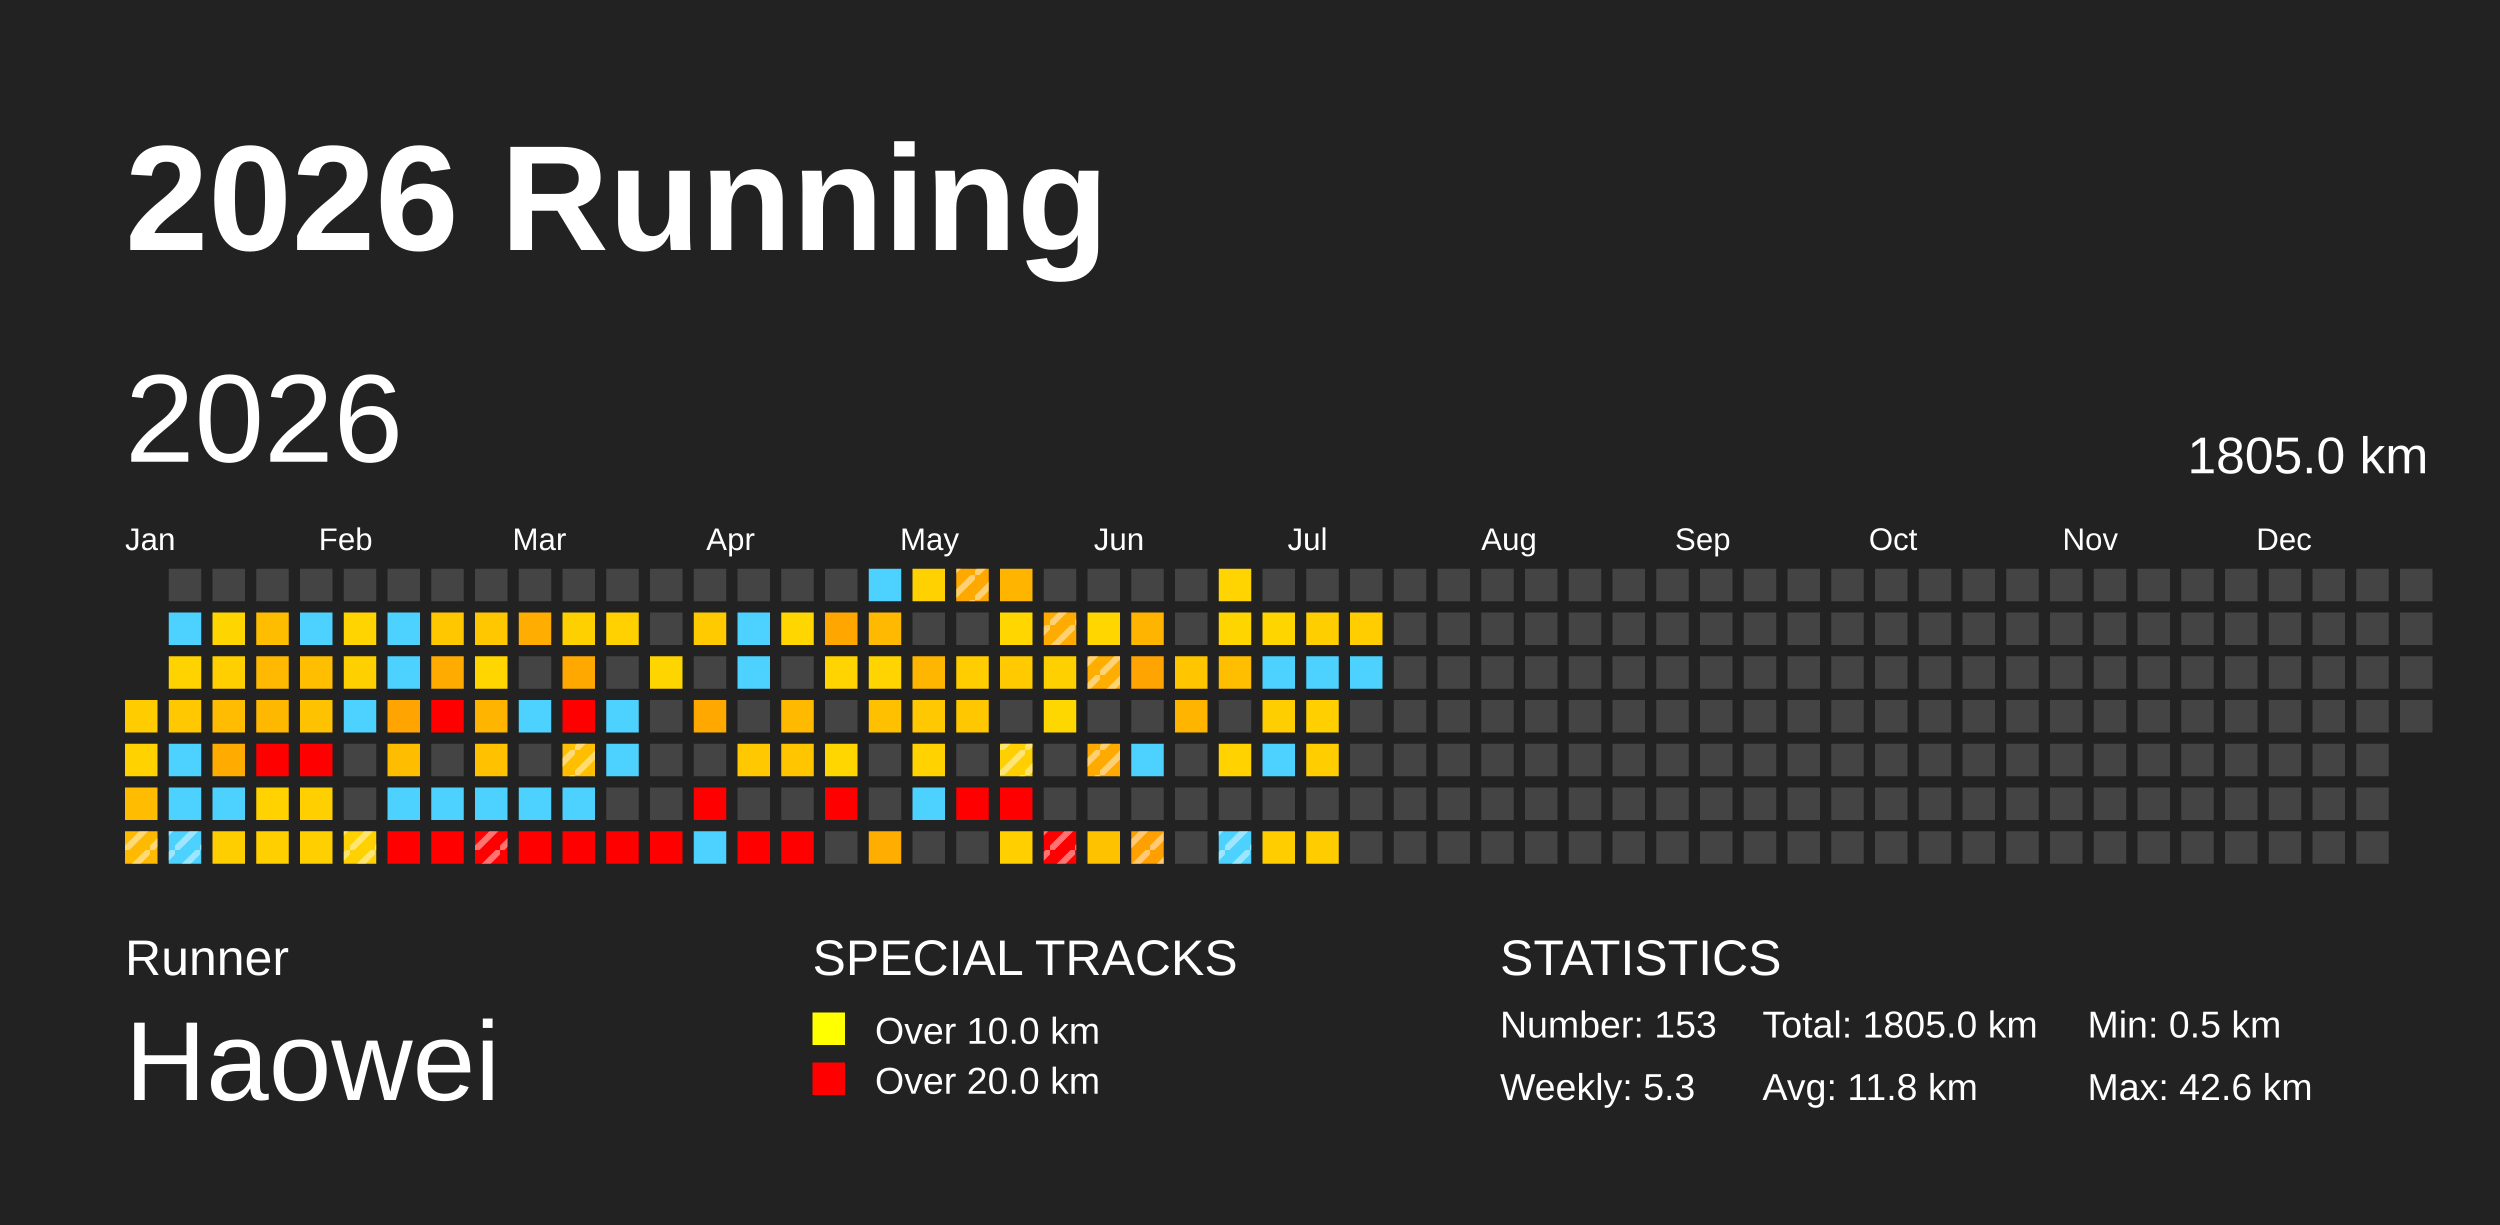
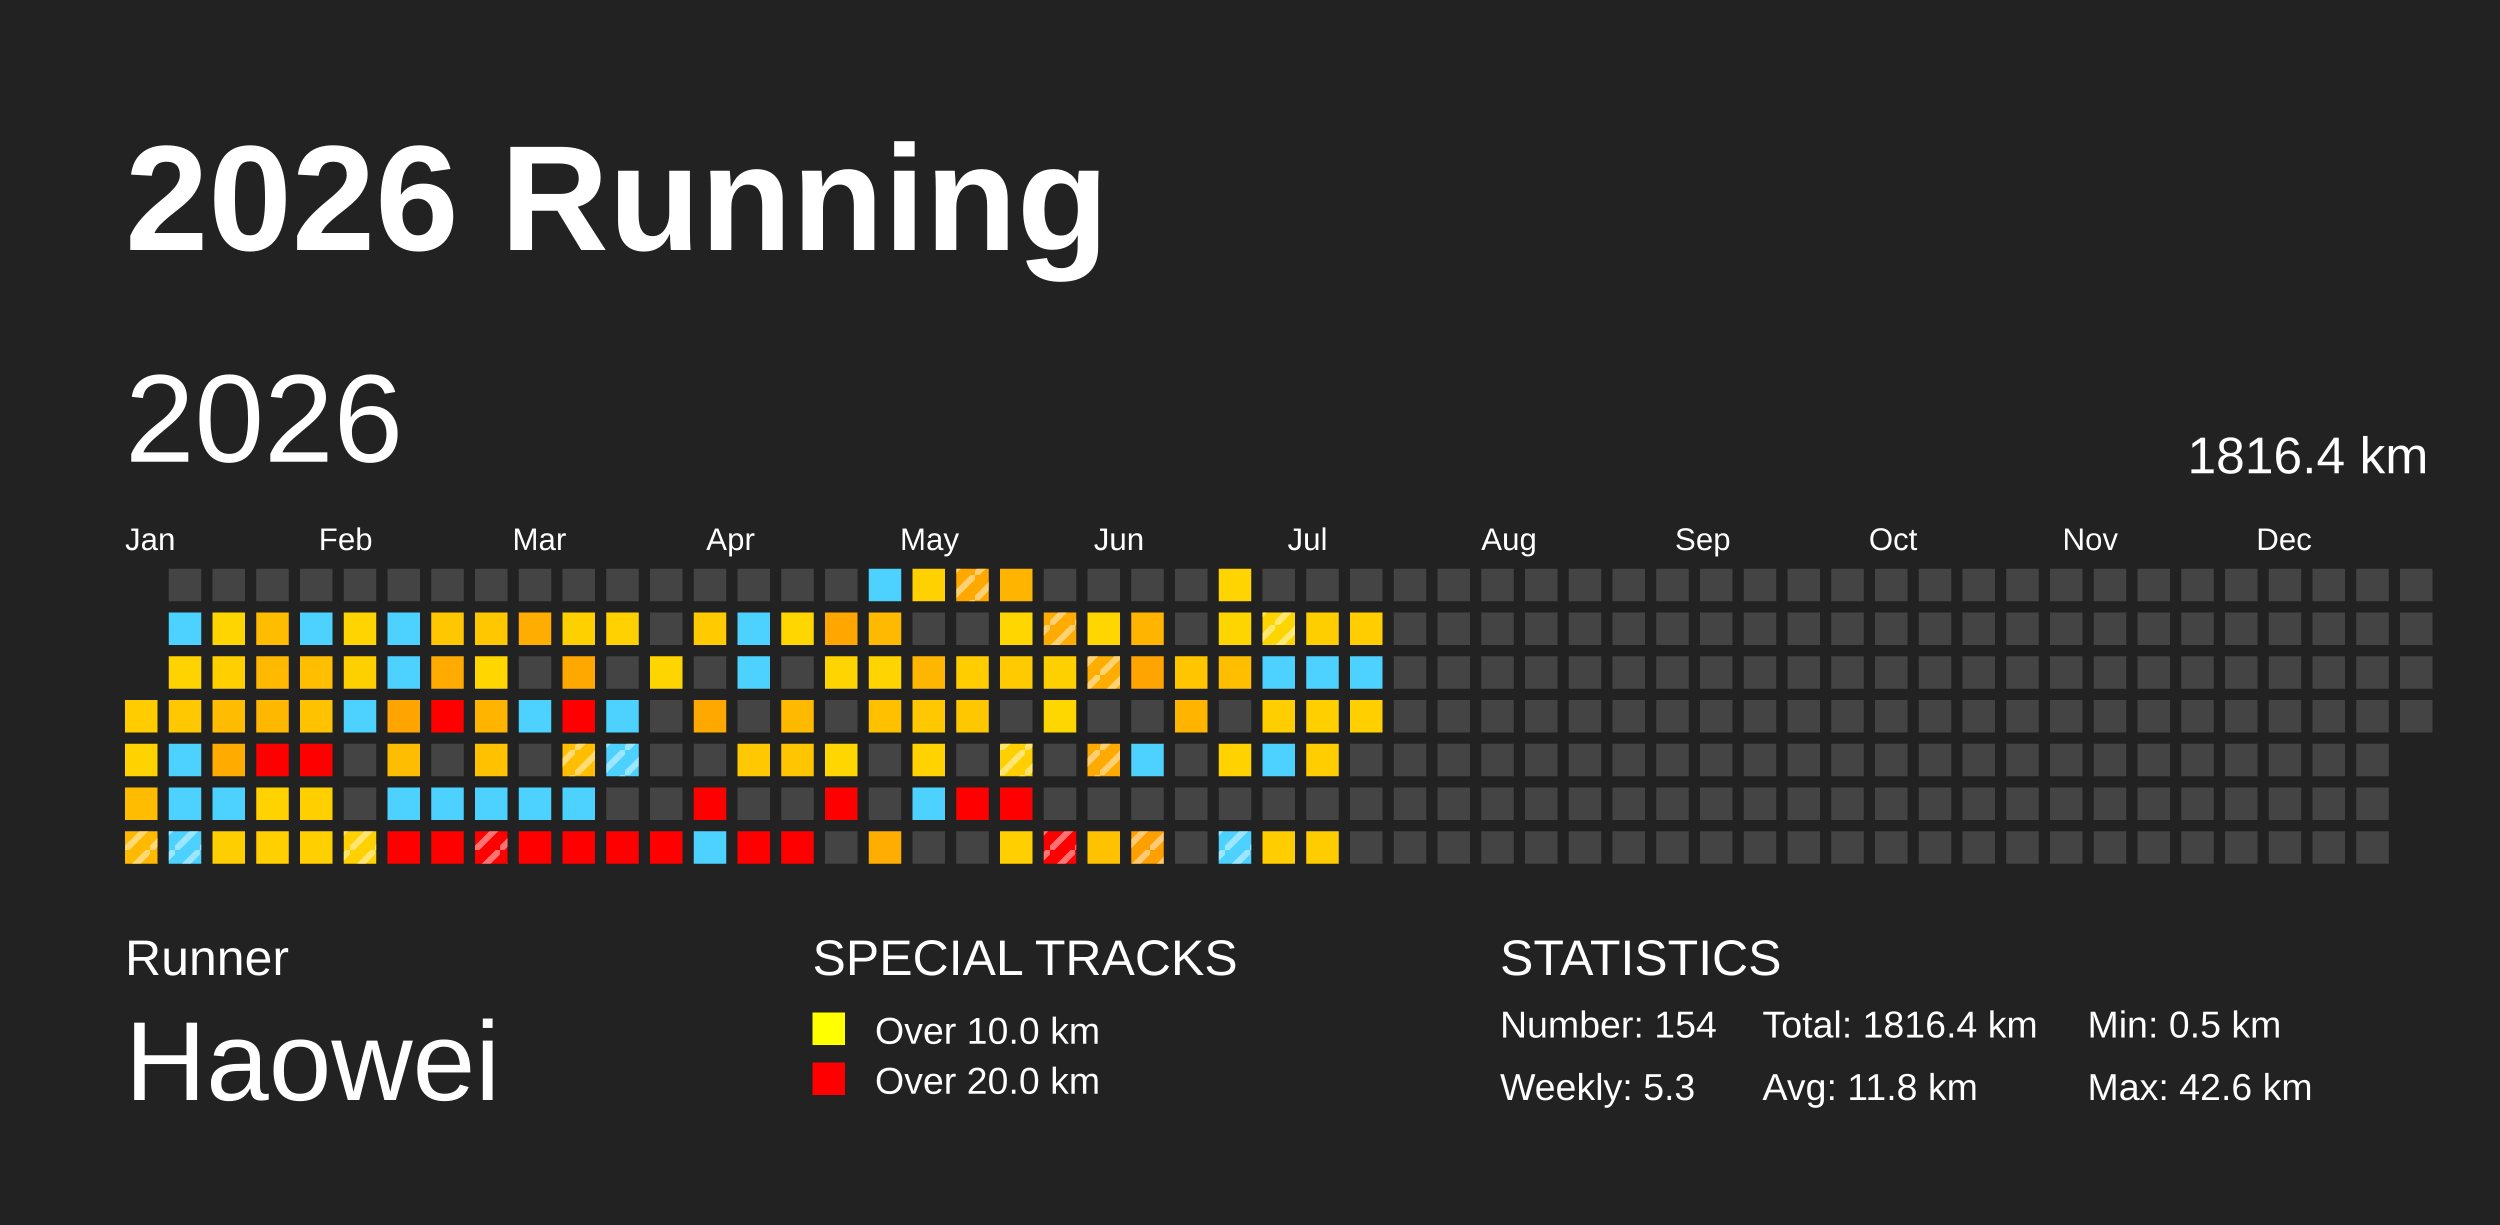
<svg xmlns="http://www.w3.org/2000/svg" baseProfile="full" height="98mm" version="1.1" viewBox="0,0,200,98" width="200mm">
  <defs>
    <pattern height="2" id="indoor-stripe" patternUnits="userSpaceOnUse" width="2">
      <line stroke="white" stroke-opacity="0.45" stroke-width="0.5" x1="0" x2="2" y1="2" y2="0" />
    </pattern>
  </defs>
  <rect fill="#222222" height="98" width="200" x="0" y="0" />
  <text fill="#FFFFFF" style="font-size:12px; font-family:Arial; font-weight:bold;" x="10" y="20">2026 Running</text>
  <text fill="#FFFFFF" style="font-size:4px; font-family:Arial" x="10" y="78">Runner</text>
  <text fill="#FFFFFF" style="font-size:9px; font-family:Arial" x="10" y="88">Haowei</text>
  <text fill="#FFFFFF" style="font-size:4px; font-family:Arial" x="65" y="78">SPECIAL TRACKS</text>
  <rect fill="yellow" height="2.6" width="2.6" x="65" y="81" />
  <text fill="#FFFFFF" style="font-size:3px; font-family:Arial" x="70" y="83.5">Over 10.0 km</text>
  <rect fill="red" height="2.6" width="2.6" x="65" y="85" />
  <text fill="#FFFFFF" style="font-size:3px; font-family:Arial" x="70" y="87.5">Over 20.0 km</text>
  <text fill="#FFFFFF" style="font-size:4px; font-family:Arial" x="120" y="78">STATISTICS</text>
-   <text fill="#FFFFFF" style="font-size:3px; font-family:Arial" x="120" y="83">Number: 153</text>
+   <text fill="#FFFFFF" style="font-size:3px; font-family:Arial" x="120" y="83">Number: 154</text>
  <text fill="#FFFFFF" style="font-size:3px; font-family:Arial" x="120" y="88">Weekly: 5.3</text>
-   <text fill="#FFFFFF" style="font-size:3px; font-family:Arial" x="141" y="83">Total: 1805.0 km</text>
+   <text fill="#FFFFFF" style="font-size:3px; font-family:Arial" x="141" y="83">Total: 1816.4 km</text>
  <text fill="#FFFFFF" style="font-size:3px; font-family:Arial" x="141" y="88">Avg: 11.8 km</text>
  <text fill="#FFFFFF" style="font-size:3px; font-family:Arial" x="167" y="83">Min: 0.5 km</text>
  <text fill="#FFFFFF" style="font-size:3px; font-family:Arial" x="167" y="88">Max: 42.6 km</text>
  <text dominant-baseline="hanging" fill="#FFFFFF" style="font-size:10.0px; font-family:Arial;" x="10" y="30">2026</text>
-   <text dominant-baseline="hanging" fill="#FFFFFF" style="font-size:4.125px; font-family:Arial;" x="175" y="35">1805.0 km</text>
+   <text dominant-baseline="hanging" fill="#FFFFFF" style="font-size:4.125px; font-family:Arial;" x="175" y="35">1816.4 km</text>
  <text fill="#FFFFFF" style="font-size:2.5px; font-family:Arial" x="10.0" y="44">Jan</text>
  <text fill="#FFFFFF" style="font-size:2.5px; font-family:Arial" x="25.5" y="44">Feb</text>
  <text fill="#FFFFFF" style="font-size:2.5px; font-family:Arial" x="41.0" y="44">Mar</text>
  <text fill="#FFFFFF" style="font-size:2.5px; font-family:Arial" x="56.5" y="44">Apr</text>
  <text fill="#FFFFFF" style="font-size:2.5px; font-family:Arial" x="72.0" y="44">May</text>
  <text fill="#FFFFFF" style="font-size:2.5px; font-family:Arial" x="87.5" y="44">Jun</text>
  <text fill="#FFFFFF" style="font-size:2.5px; font-family:Arial" x="103.0" y="44">Jul</text>
  <text fill="#FFFFFF" style="font-size:2.5px; font-family:Arial" x="118.5" y="44">Aug</text>
  <text fill="#FFFFFF" style="font-size:2.5px; font-family:Arial" x="134.0" y="44">Sep</text>
  <text fill="#FFFFFF" style="font-size:2.5px; font-family:Arial" x="149.5" y="44">Oct</text>
  <text fill="#FFFFFF" style="font-size:2.5px; font-family:Arial" x="165.0" y="44">Nov</text>
  <text fill="#FFFFFF" style="font-size:2.5px; font-family:Arial" x="180.5" y="44">Dec</text>
  <rect fill="#ffcc00" height="2.6" width="2.6" x="10.0" y="56.0" />
  <rect fill="#ffd200" height="2.6" width="2.6" x="10.0" y="59.5" />
  <rect fill="#ffbc00" height="2.6" width="2.6" x="10.0" y="63.0" />
  <rect fill="#ffb900" height="2.6" width="2.6" x="10.0" y="66.5" />
  <rect fill="url(#indoor-stripe)" height="2.6" style="pointer-events: none;" width="2.6" x="10.0" y="66.5" />
  <rect fill="#444444" height="2.6" width="2.6" x="13.5" y="45.5" />
  <rect fill="#4dd2ff" height="2.6" width="2.6" x="13.5" y="49.0" />
  <rect fill="#ffd300" height="2.6" width="2.6" x="13.5" y="52.5" />
  <rect fill="#ffc800" height="2.6" width="2.6" x="13.5" y="56.0" />
  <rect fill="#4dd2ff" height="2.6" width="2.6" x="13.5" y="59.5" />
  <rect fill="#4dd2ff" height="2.6" width="2.6" x="13.5" y="63.0" />
  <rect fill="#4dd2ff" height="2.6" width="2.6" x="13.5" y="66.5" />
  <rect fill="url(#indoor-stripe)" height="2.6" style="pointer-events: none;" width="2.6" x="13.5" y="66.5" />
  <rect fill="#444444" height="2.6" width="2.6" x="17.0" y="45.5" />
  <rect fill="#ffd500" height="2.6" width="2.6" x="17.0" y="49.0" />
  <rect fill="#ffcf00" height="2.6" width="2.6" x="17.0" y="52.5" />
  <rect fill="#ffbc00" height="2.6" width="2.6" x="17.0" y="56.0" />
  <rect fill="#ffab00" height="2.6" width="2.6" x="17.0" y="59.5" />
  <rect fill="#4dd2ff" height="2.6" width="2.6" x="17.0" y="63.0" />
  <rect fill="#ffce00" height="2.6" width="2.6" x="17.0" y="66.5" />
  <rect fill="#444444" height="2.6" width="2.6" x="20.5" y="45.5" />
  <rect fill="#ffbd00" height="2.6" width="2.6" x="20.5" y="49.0" />
  <rect fill="#ffb900" height="2.6" width="2.6" x="20.5" y="52.5" />
  <rect fill="#ffb800" height="2.6" width="2.6" x="20.5" y="56.0" />
  <rect fill="red" height="2.6" width="2.6" x="20.5" y="59.5" />
  <rect fill="#ffd200" height="2.6" width="2.6" x="20.5" y="63.0" />
  <rect fill="#ffcf00" height="2.6" width="2.6" x="20.5" y="66.5" />
  <rect fill="#444444" height="2.6" width="2.6" x="24.0" y="45.5" />
  <rect fill="#4dd2ff" height="2.6" width="2.6" x="24.0" y="49.0" />
  <rect fill="#ffbf00" height="2.6" width="2.6" x="24.0" y="52.5" />
  <rect fill="#ffc200" height="2.6" width="2.6" x="24.0" y="56.0" />
  <rect fill="red" height="2.6" width="2.6" x="24.0" y="59.5" />
  <rect fill="#ffcf00" height="2.6" width="2.6" x="24.0" y="63.0" />
  <rect fill="#ffcf00" height="2.6" width="2.6" x="24.0" y="66.5" />
  <rect fill="#444444" height="2.6" width="2.6" x="27.5" y="45.5" />
  <rect fill="#ffd400" height="2.6" width="2.6" x="27.5" y="49.0" />
  <rect fill="#ffd000" height="2.6" width="2.6" x="27.5" y="52.5" />
  <rect fill="#4dd2ff" height="2.6" width="2.6" x="27.5" y="56.0" />
  <rect fill="#444444" height="2.6" width="2.6" x="27.5" y="59.5" />
  <rect fill="#444444" height="2.6" width="2.6" x="27.5" y="63.0" />
  <rect fill="#ffd100" height="2.6" width="2.6" x="27.5" y="66.5" />
  <rect fill="url(#indoor-stripe)" height="2.6" style="pointer-events: none;" width="2.6" x="27.5" y="66.5" />
  <rect fill="#444444" height="2.6" width="2.6" x="31.0" y="45.5" />
  <rect fill="#4dd2ff" height="2.6" width="2.6" x="31.0" y="49.0" />
  <rect fill="#4dd2ff" height="2.6" width="2.6" x="31.0" y="52.5" />
  <rect fill="#ffa400" height="2.6" width="2.6" x="31.0" y="56.0" />
  <rect fill="#ffbd00" height="2.6" width="2.6" x="31.0" y="59.5" />
  <rect fill="#4dd2ff" height="2.6" width="2.6" x="31.0" y="63.0" />
  <rect fill="red" height="2.6" width="2.6" x="31.0" y="66.5" />
  <rect fill="#444444" height="2.6" width="2.6" x="34.5" y="45.5" />
  <rect fill="#ffc700" height="2.6" width="2.6" x="34.5" y="49.0" />
  <rect fill="#ffab00" height="2.6" width="2.6" x="34.5" y="52.5" />
  <rect fill="red" height="2.6" width="2.6" x="34.5" y="56.0" />
  <rect fill="#444444" height="2.6" width="2.6" x="34.5" y="59.5" />
  <rect fill="#4dd2ff" height="2.6" width="2.6" x="34.5" y="63.0" />
  <rect fill="red" height="2.6" width="2.6" x="34.5" y="66.5" />
  <rect fill="#444444" height="2.6" width="2.6" x="38.0" y="45.5" />
  <rect fill="#ffc700" height="2.6" width="2.6" x="38.0" y="49.0" />
  <rect fill="#ffd600" height="2.6" width="2.6" x="38.0" y="52.5" />
  <rect fill="#ffb400" height="2.6" width="2.6" x="38.0" y="56.0" />
  <rect fill="#ffc100" height="2.6" width="2.6" x="38.0" y="59.5" />
  <rect fill="#4dd2ff" height="2.6" width="2.6" x="38.0" y="63.0" />
  <rect fill="red" height="2.6" width="2.6" x="38.0" y="66.5" />
  <rect fill="url(#indoor-stripe)" height="2.6" style="pointer-events: none;" width="2.6" x="38.0" y="66.5" />
  <rect fill="#444444" height="2.6" width="2.6" x="41.5" y="45.5" />
  <rect fill="#ffad00" height="2.6" width="2.6" x="41.5" y="49.0" />
  <rect fill="#444444" height="2.6" width="2.6" x="41.5" y="52.5" />
  <rect fill="#4dd2ff" height="2.6" width="2.6" x="41.5" y="56.0" />
  <rect fill="#444444" height="2.6" width="2.6" x="41.5" y="59.5" />
  <rect fill="#4dd2ff" height="2.6" width="2.6" x="41.5" y="63.0" />
  <rect fill="red" height="2.6" width="2.6" x="41.5" y="66.5" />
  <rect fill="#444444" height="2.6" width="2.6" x="45.0" y="45.5" />
  <rect fill="#ffd000" height="2.6" width="2.6" x="45.0" y="49.0" />
  <rect fill="#ffa900" height="2.6" width="2.6" x="45.0" y="52.5" />
  <rect fill="red" height="2.6" width="2.6" x="45.0" y="56.0" />
  <rect fill="#ffbf00" height="2.6" width="2.6" x="45.0" y="59.5" />
  <rect fill="url(#indoor-stripe)" height="2.6" style="pointer-events: none;" width="2.6" x="45.0" y="59.5" />
  <rect fill="#4dd2ff" height="2.6" width="2.6" x="45.0" y="63.0" />
  <rect fill="red" height="2.6" width="2.6" x="45.0" y="66.5" />
  <rect fill="#444444" height="2.6" width="2.6" x="48.5" y="45.5" />
  <rect fill="#ffd100" height="2.6" width="2.6" x="48.5" y="49.0" />
  <rect fill="#444444" height="2.6" width="2.6" x="48.5" y="52.5" />
  <rect fill="#4dd2ff" height="2.6" width="2.6" x="48.5" y="56.0" />
  <rect fill="#4dd2ff" height="2.6" width="2.6" x="48.5" y="59.5" />
+   <rect fill="url(#indoor-stripe)" height="2.6" style="pointer-events: none;" width="2.6" x="48.5" y="59.5" />
  <rect fill="#444444" height="2.6" width="2.6" x="48.5" y="63.0" />
  <rect fill="red" height="2.6" width="2.6" x="48.5" y="66.5" />
  <rect fill="#444444" height="2.6" width="2.6" x="52.0" y="45.5" />
  <rect fill="#444444" height="2.6" width="2.6" x="52.0" y="49.0" />
  <rect fill="#ffd500" height="2.6" width="2.6" x="52.0" y="52.5" />
  <rect fill="#444444" height="2.6" width="2.6" x="52.0" y="56.0" />
  <rect fill="#444444" height="2.6" width="2.6" x="52.0" y="59.5" />
  <rect fill="#444444" height="2.6" width="2.6" x="52.0" y="63.0" />
  <rect fill="red" height="2.6" width="2.6" x="52.0" y="66.5" />
  <rect fill="#444444" height="2.6" width="2.6" x="55.5" y="45.5" />
  <rect fill="#ffcb00" height="2.6" width="2.6" x="55.5" y="49.0" />
  <rect fill="#444444" height="2.6" width="2.6" x="55.5" y="52.5" />
  <rect fill="#ffa900" height="2.6" width="2.6" x="55.5" y="56.0" />
  <rect fill="#444444" height="2.6" width="2.6" x="55.5" y="59.5" />
  <rect fill="red" height="2.6" width="2.6" x="55.5" y="63.0" />
  <rect fill="#4dd2ff" height="2.6" width="2.6" x="55.5" y="66.5" />
  <rect fill="#444444" height="2.6" width="2.6" x="59.0" y="45.5" />
  <rect fill="#4dd2ff" height="2.6" width="2.6" x="59.0" y="49.0" />
  <rect fill="#4dd2ff" height="2.6" width="2.6" x="59.0" y="52.5" />
  <rect fill="#444444" height="2.6" width="2.6" x="59.0" y="56.0" />
  <rect fill="#ffc800" height="2.6" width="2.6" x="59.0" y="59.5" />
  <rect fill="#444444" height="2.6" width="2.6" x="59.0" y="63.0" />
  <rect fill="red" height="2.6" width="2.6" x="59.0" y="66.5" />
  <rect fill="#444444" height="2.6" width="2.6" x="62.5" y="45.5" />
  <rect fill="#ffd600" height="2.6" width="2.6" x="62.5" y="49.0" />
  <rect fill="#444444" height="2.6" width="2.6" x="62.5" y="52.5" />
  <rect fill="#ffba00" height="2.6" width="2.6" x="62.5" y="56.0" />
  <rect fill="#ffc600" height="2.6" width="2.6" x="62.5" y="59.5" />
  <rect fill="#444444" height="2.6" width="2.6" x="62.5" y="63.0" />
  <rect fill="red" height="2.6" width="2.6" x="62.5" y="66.5" />
  <rect fill="#444444" height="2.6" width="2.6" x="66.0" y="45.5" />
  <rect fill="#ffa600" height="2.6" width="2.6" x="66.0" y="49.0" />
  <rect fill="#ffd400" height="2.6" width="2.6" x="66.0" y="52.5" />
  <rect fill="#444444" height="2.6" width="2.6" x="66.0" y="56.0" />
  <rect fill="#ffd600" height="2.6" width="2.6" x="66.0" y="59.5" />
  <rect fill="red" height="2.6" width="2.6" x="66.0" y="63.0" />
  <rect fill="#444444" height="2.6" width="2.6" x="66.0" y="66.5" />
  <rect fill="#4dd2ff" height="2.6" width="2.6" x="69.5" y="45.5" />
  <rect fill="#ffb900" height="2.6" width="2.6" x="69.5" y="49.0" />
  <rect fill="#ffd400" height="2.6" width="2.6" x="69.5" y="52.5" />
  <rect fill="#ffc000" height="2.6" width="2.6" x="69.5" y="56.0" />
  <rect fill="#444444" height="2.6" width="2.6" x="69.5" y="59.5" />
  <rect fill="#444444" height="2.6" width="2.6" x="69.5" y="63.0" />
  <rect fill="#ffad00" height="2.6" width="2.6" x="69.5" y="66.5" />
  <rect fill="#ffd100" height="2.6" width="2.6" x="73.0" y="45.5" />
  <rect fill="#444444" height="2.6" width="2.6" x="73.0" y="49.0" />
  <rect fill="#ffb600" height="2.6" width="2.6" x="73.0" y="52.5" />
  <rect fill="#ffc800" height="2.6" width="2.6" x="73.0" y="56.0" />
  <rect fill="#ffd200" height="2.6" width="2.6" x="73.0" y="59.5" />
  <rect fill="#4dd2ff" height="2.6" width="2.6" x="73.0" y="63.0" />
  <rect fill="#444444" height="2.6" width="2.6" x="73.0" y="66.5" />
  <rect fill="#ffa900" height="2.6" width="2.6" x="76.5" y="45.5" />
  <rect fill="url(#indoor-stripe)" height="2.6" style="pointer-events: none;" width="2.6" x="76.5" y="45.5" />
  <rect fill="#444444" height="2.6" width="2.6" x="76.5" y="49.0" />
  <rect fill="#ffcd00" height="2.6" width="2.6" x="76.5" y="52.5" />
  <rect fill="#ffc700" height="2.6" width="2.6" x="76.5" y="56.0" />
  <rect fill="#444444" height="2.6" width="2.6" x="76.5" y="59.5" />
  <rect fill="red" height="2.6" width="2.6" x="76.5" y="63.0" />
  <rect fill="#444444" height="2.6" width="2.6" x="76.5" y="66.5" />
  <rect fill="#ffb400" height="2.6" width="2.6" x="80.0" y="45.5" />
  <rect fill="#ffd600" height="2.6" width="2.6" x="80.0" y="49.0" />
  <rect fill="#ffcb00" height="2.6" width="2.6" x="80.0" y="52.5" />
  <rect fill="#444444" height="2.6" width="2.6" x="80.0" y="56.0" />
  <rect fill="#ffcf00" height="2.6" width="2.6" x="80.0" y="59.5" />
  <rect fill="url(#indoor-stripe)" height="2.6" style="pointer-events: none;" width="2.6" x="80.0" y="59.5" />
  <rect fill="red" height="2.6" width="2.6" x="80.0" y="63.0" />
  <rect fill="#ffcf00" height="2.6" width="2.6" x="80.0" y="66.5" />
  <rect fill="#444444" height="2.6" width="2.6" x="83.5" y="45.5" />
  <rect fill="#ffab00" height="2.6" width="2.6" x="83.5" y="49.0" />
  <rect fill="url(#indoor-stripe)" height="2.6" style="pointer-events: none;" width="2.6" x="83.5" y="49.0" />
  <rect fill="#ffd000" height="2.6" width="2.6" x="83.5" y="52.5" />
  <rect fill="#ffd700" height="2.6" width="2.6" x="83.5" y="56.0" />
  <rect fill="#444444" height="2.6" width="2.6" x="83.5" y="59.5" />
  <rect fill="#444444" height="2.6" width="2.6" x="83.5" y="63.0" />
  <rect fill="red" height="2.6" width="2.6" x="83.5" y="66.5" />
  <rect fill="url(#indoor-stripe)" height="2.6" style="pointer-events: none;" width="2.6" x="83.5" y="66.5" />
  <rect fill="#444444" height="2.6" width="2.6" x="87.0" y="45.5" />
  <rect fill="#ffd600" height="2.6" width="2.6" x="87.0" y="49.0" />
  <rect fill="#ffae00" height="2.6" width="2.6" x="87.0" y="52.5" />
  <rect fill="url(#indoor-stripe)" height="2.6" style="pointer-events: none;" width="2.6" x="87.0" y="52.5" />
  <rect fill="#444444" height="2.6" width="2.6" x="87.0" y="56.0" />
  <rect fill="#ffaa00" height="2.6" width="2.6" x="87.0" y="59.5" />
  <rect fill="url(#indoor-stripe)" height="2.6" style="pointer-events: none;" width="2.6" x="87.0" y="59.5" />
  <rect fill="#444444" height="2.6" width="2.6" x="87.0" y="63.0" />
  <rect fill="#ffc200" height="2.6" width="2.6" x="87.0" y="66.5" />
  <rect fill="#444444" height="2.6" width="2.6" x="90.5" y="45.5" />
  <rect fill="#ffb500" height="2.6" width="2.6" x="90.5" y="49.0" />
  <rect fill="#ffa400" height="2.6" width="2.6" x="90.5" y="52.5" />
  <rect fill="#444444" height="2.6" width="2.6" x="90.5" y="56.0" />
  <rect fill="#4dd2ff" height="2.6" width="2.6" x="90.5" y="59.5" />
  <rect fill="#444444" height="2.6" width="2.6" x="90.5" y="63.0" />
  <rect fill="#ff9f00" height="2.6" width="2.6" x="90.5" y="66.5" />
  <rect fill="url(#indoor-stripe)" height="2.6" style="pointer-events: none;" width="2.6" x="90.5" y="66.5" />
  <rect fill="#444444" height="2.6" width="2.6" x="94.0" y="45.5" />
  <rect fill="#444444" height="2.6" width="2.6" x="94.0" y="49.0" />
  <rect fill="#ffc600" height="2.6" width="2.6" x="94.0" y="52.5" />
  <rect fill="#ffb400" height="2.6" width="2.6" x="94.0" y="56.0" />
  <rect fill="#444444" height="2.6" width="2.6" x="94.0" y="59.5" />
  <rect fill="#444444" height="2.6" width="2.6" x="94.0" y="63.0" />
  <rect fill="#444444" height="2.6" width="2.6" x="94.0" y="66.5" />
  <rect fill="#ffd400" height="2.6" width="2.6" x="97.5" y="45.5" />
  <rect fill="#ffd500" height="2.6" width="2.6" x="97.5" y="49.0" />
  <rect fill="#ffbf00" height="2.6" width="2.6" x="97.5" y="52.5" />
  <rect fill="#444444" height="2.6" width="2.6" x="97.5" y="56.0" />
  <rect fill="#ffd200" height="2.6" width="2.6" x="97.5" y="59.5" />
  <rect fill="#444444" height="2.6" width="2.6" x="97.5" y="63.0" />
  <rect fill="#4dd2ff" height="2.6" width="2.6" x="97.5" y="66.5" />
  <rect fill="url(#indoor-stripe)" height="2.6" style="pointer-events: none;" width="2.6" x="97.5" y="66.5" />
  <rect fill="#444444" height="2.6" width="2.6" x="101.0" y="45.5" />
  <rect fill="#ffd500" height="2.6" width="2.6" x="101.0" y="49.0" />
+   <rect fill="url(#indoor-stripe)" height="2.6" style="pointer-events: none;" width="2.6" x="101.0" y="49.0" />
  <rect fill="#4dd2ff" height="2.6" width="2.6" x="101.0" y="52.5" />
  <rect fill="#ffce00" height="2.6" width="2.6" x="101.0" y="56.0" />
  <rect fill="#4dd2ff" height="2.6" width="2.6" x="101.0" y="59.5" />
  <rect fill="#444444" height="2.6" width="2.6" x="101.0" y="63.0" />
  <rect fill="#ffcd00" height="2.6" width="2.6" x="101.0" y="66.5" />
  <rect fill="#444444" height="2.6" width="2.6" x="104.5" y="45.5" />
  <rect fill="#ffce00" height="2.6" width="2.6" x="104.5" y="49.0" />
  <rect fill="#4dd2ff" height="2.6" width="2.6" x="104.5" y="52.5" />
  <rect fill="#ffcf00" height="2.6" width="2.6" x="104.5" y="56.0" />
  <rect fill="#ffcd00" height="2.6" width="2.6" x="104.5" y="59.5" />
  <rect fill="#444444" height="2.6" width="2.6" x="104.5" y="63.0" />
  <rect fill="#ffcc00" height="2.6" width="2.6" x="104.5" y="66.5" />
  <rect fill="#444444" height="2.6" width="2.6" x="108.0" y="45.5" />
  <rect fill="#ffcd00" height="2.6" width="2.6" x="108.0" y="49.0" />
  <rect fill="#4dd2ff" height="2.6" width="2.6" x="108.0" y="52.5" />
-   <rect fill="#444444" height="2.6" width="2.6" x="108.0" y="56.0" />
+   <rect fill="#ffcf00" height="2.6" width="2.6" x="108.0" y="56.0" />
  <rect fill="#444444" height="2.6" width="2.6" x="108.0" y="59.5" />
  <rect fill="#444444" height="2.6" width="2.6" x="108.0" y="63.0" />
  <rect fill="#444444" height="2.6" width="2.6" x="108.0" y="66.5" />
  <rect fill="#444444" height="2.6" width="2.6" x="111.5" y="45.5" />
  <rect fill="#444444" height="2.6" width="2.6" x="111.5" y="49.0" />
  <rect fill="#444444" height="2.6" width="2.6" x="111.5" y="52.5" />
  <rect fill="#444444" height="2.6" width="2.6" x="111.5" y="56.0" />
  <rect fill="#444444" height="2.6" width="2.6" x="111.5" y="59.5" />
  <rect fill="#444444" height="2.6" width="2.6" x="111.5" y="63.0" />
  <rect fill="#444444" height="2.6" width="2.6" x="111.5" y="66.5" />
  <rect fill="#444444" height="2.6" width="2.6" x="115.0" y="45.5" />
  <rect fill="#444444" height="2.6" width="2.6" x="115.0" y="49.0" />
  <rect fill="#444444" height="2.6" width="2.6" x="115.0" y="52.5" />
  <rect fill="#444444" height="2.6" width="2.6" x="115.0" y="56.0" />
  <rect fill="#444444" height="2.6" width="2.6" x="115.0" y="59.5" />
  <rect fill="#444444" height="2.6" width="2.6" x="115.0" y="63.0" />
  <rect fill="#444444" height="2.6" width="2.6" x="115.0" y="66.5" />
  <rect fill="#444444" height="2.6" width="2.6" x="118.5" y="45.5" />
  <rect fill="#444444" height="2.6" width="2.6" x="118.5" y="49.0" />
  <rect fill="#444444" height="2.6" width="2.6" x="118.5" y="52.5" />
  <rect fill="#444444" height="2.6" width="2.6" x="118.5" y="56.0" />
  <rect fill="#444444" height="2.6" width="2.6" x="118.5" y="59.5" />
  <rect fill="#444444" height="2.6" width="2.6" x="118.5" y="63.0" />
  <rect fill="#444444" height="2.6" width="2.6" x="118.5" y="66.5" />
  <rect fill="#444444" height="2.6" width="2.6" x="122.0" y="45.5" />
  <rect fill="#444444" height="2.6" width="2.6" x="122.0" y="49.0" />
  <rect fill="#444444" height="2.6" width="2.6" x="122.0" y="52.5" />
  <rect fill="#444444" height="2.6" width="2.6" x="122.0" y="56.0" />
  <rect fill="#444444" height="2.6" width="2.6" x="122.0" y="59.5" />
  <rect fill="#444444" height="2.6" width="2.6" x="122.0" y="63.0" />
  <rect fill="#444444" height="2.6" width="2.6" x="122.0" y="66.5" />
  <rect fill="#444444" height="2.6" width="2.6" x="125.5" y="45.5" />
  <rect fill="#444444" height="2.6" width="2.6" x="125.5" y="49.0" />
  <rect fill="#444444" height="2.6" width="2.6" x="125.5" y="52.5" />
  <rect fill="#444444" height="2.6" width="2.6" x="125.5" y="56.0" />
  <rect fill="#444444" height="2.6" width="2.6" x="125.5" y="59.5" />
  <rect fill="#444444" height="2.6" width="2.6" x="125.5" y="63.0" />
  <rect fill="#444444" height="2.6" width="2.6" x="125.5" y="66.5" />
  <rect fill="#444444" height="2.6" width="2.6" x="129.0" y="45.5" />
  <rect fill="#444444" height="2.6" width="2.6" x="129.0" y="49.0" />
  <rect fill="#444444" height="2.6" width="2.6" x="129.0" y="52.5" />
  <rect fill="#444444" height="2.6" width="2.6" x="129.0" y="56.0" />
  <rect fill="#444444" height="2.6" width="2.6" x="129.0" y="59.5" />
  <rect fill="#444444" height="2.6" width="2.6" x="129.0" y="63.0" />
  <rect fill="#444444" height="2.6" width="2.6" x="129.0" y="66.5" />
  <rect fill="#444444" height="2.6" width="2.6" x="132.5" y="45.5" />
  <rect fill="#444444" height="2.6" width="2.6" x="132.5" y="49.0" />
  <rect fill="#444444" height="2.6" width="2.6" x="132.5" y="52.5" />
  <rect fill="#444444" height="2.6" width="2.6" x="132.5" y="56.0" />
  <rect fill="#444444" height="2.6" width="2.6" x="132.5" y="59.5" />
  <rect fill="#444444" height="2.6" width="2.6" x="132.5" y="63.0" />
  <rect fill="#444444" height="2.6" width="2.6" x="132.5" y="66.5" />
  <rect fill="#444444" height="2.6" width="2.6" x="136.0" y="45.5" />
  <rect fill="#444444" height="2.6" width="2.6" x="136.0" y="49.0" />
  <rect fill="#444444" height="2.6" width="2.6" x="136.0" y="52.5" />
  <rect fill="#444444" height="2.6" width="2.6" x="136.0" y="56.0" />
  <rect fill="#444444" height="2.6" width="2.6" x="136.0" y="59.5" />
  <rect fill="#444444" height="2.6" width="2.6" x="136.0" y="63.0" />
  <rect fill="#444444" height="2.6" width="2.6" x="136.0" y="66.5" />
  <rect fill="#444444" height="2.6" width="2.6" x="139.5" y="45.5" />
  <rect fill="#444444" height="2.6" width="2.6" x="139.5" y="49.0" />
  <rect fill="#444444" height="2.6" width="2.6" x="139.5" y="52.5" />
  <rect fill="#444444" height="2.6" width="2.6" x="139.5" y="56.0" />
  <rect fill="#444444" height="2.6" width="2.6" x="139.5" y="59.5" />
  <rect fill="#444444" height="2.6" width="2.6" x="139.5" y="63.0" />
  <rect fill="#444444" height="2.6" width="2.6" x="139.5" y="66.5" />
  <rect fill="#444444" height="2.6" width="2.6" x="143.0" y="45.5" />
  <rect fill="#444444" height="2.6" width="2.6" x="143.0" y="49.0" />
  <rect fill="#444444" height="2.6" width="2.6" x="143.0" y="52.5" />
  <rect fill="#444444" height="2.6" width="2.6" x="143.0" y="56.0" />
  <rect fill="#444444" height="2.6" width="2.6" x="143.0" y="59.5" />
  <rect fill="#444444" height="2.6" width="2.6" x="143.0" y="63.0" />
  <rect fill="#444444" height="2.6" width="2.6" x="143.0" y="66.5" />
  <rect fill="#444444" height="2.6" width="2.6" x="146.5" y="45.5" />
  <rect fill="#444444" height="2.6" width="2.6" x="146.5" y="49.0" />
  <rect fill="#444444" height="2.6" width="2.6" x="146.5" y="52.5" />
  <rect fill="#444444" height="2.6" width="2.6" x="146.5" y="56.0" />
  <rect fill="#444444" height="2.6" width="2.6" x="146.5" y="59.5" />
  <rect fill="#444444" height="2.6" width="2.6" x="146.5" y="63.0" />
  <rect fill="#444444" height="2.6" width="2.6" x="146.5" y="66.5" />
  <rect fill="#444444" height="2.6" width="2.6" x="150.0" y="45.5" />
  <rect fill="#444444" height="2.6" width="2.6" x="150.0" y="49.0" />
  <rect fill="#444444" height="2.6" width="2.6" x="150.0" y="52.5" />
  <rect fill="#444444" height="2.6" width="2.6" x="150.0" y="56.0" />
  <rect fill="#444444" height="2.6" width="2.6" x="150.0" y="59.5" />
  <rect fill="#444444" height="2.6" width="2.6" x="150.0" y="63.0" />
  <rect fill="#444444" height="2.6" width="2.6" x="150.0" y="66.5" />
  <rect fill="#444444" height="2.6" width="2.6" x="153.5" y="45.5" />
  <rect fill="#444444" height="2.6" width="2.6" x="153.5" y="49.0" />
  <rect fill="#444444" height="2.6" width="2.6" x="153.5" y="52.5" />
  <rect fill="#444444" height="2.6" width="2.6" x="153.5" y="56.0" />
  <rect fill="#444444" height="2.6" width="2.6" x="153.5" y="59.5" />
  <rect fill="#444444" height="2.6" width="2.6" x="153.5" y="63.0" />
  <rect fill="#444444" height="2.6" width="2.6" x="153.5" y="66.5" />
  <rect fill="#444444" height="2.6" width="2.6" x="157.0" y="45.5" />
  <rect fill="#444444" height="2.6" width="2.6" x="157.0" y="49.0" />
  <rect fill="#444444" height="2.6" width="2.6" x="157.0" y="52.5" />
  <rect fill="#444444" height="2.6" width="2.6" x="157.0" y="56.0" />
  <rect fill="#444444" height="2.6" width="2.6" x="157.0" y="59.5" />
  <rect fill="#444444" height="2.6" width="2.6" x="157.0" y="63.0" />
  <rect fill="#444444" height="2.6" width="2.6" x="157.0" y="66.5" />
  <rect fill="#444444" height="2.6" width="2.6" x="160.5" y="45.5" />
  <rect fill="#444444" height="2.6" width="2.6" x="160.5" y="49.0" />
  <rect fill="#444444" height="2.6" width="2.6" x="160.5" y="52.5" />
  <rect fill="#444444" height="2.6" width="2.6" x="160.5" y="56.0" />
  <rect fill="#444444" height="2.6" width="2.6" x="160.5" y="59.5" />
  <rect fill="#444444" height="2.6" width="2.6" x="160.5" y="63.0" />
  <rect fill="#444444" height="2.6" width="2.6" x="160.5" y="66.5" />
  <rect fill="#444444" height="2.6" width="2.6" x="164.0" y="45.5" />
  <rect fill="#444444" height="2.6" width="2.6" x="164.0" y="49.0" />
  <rect fill="#444444" height="2.6" width="2.6" x="164.0" y="52.5" />
  <rect fill="#444444" height="2.6" width="2.6" x="164.0" y="56.0" />
  <rect fill="#444444" height="2.6" width="2.6" x="164.0" y="59.5" />
  <rect fill="#444444" height="2.6" width="2.6" x="164.0" y="63.0" />
  <rect fill="#444444" height="2.6" width="2.6" x="164.0" y="66.5" />
  <rect fill="#444444" height="2.6" width="2.6" x="167.5" y="45.5" />
  <rect fill="#444444" height="2.6" width="2.6" x="167.5" y="49.0" />
  <rect fill="#444444" height="2.6" width="2.6" x="167.5" y="52.5" />
  <rect fill="#444444" height="2.6" width="2.6" x="167.5" y="56.0" />
  <rect fill="#444444" height="2.6" width="2.6" x="167.5" y="59.5" />
  <rect fill="#444444" height="2.6" width="2.6" x="167.5" y="63.0" />
  <rect fill="#444444" height="2.6" width="2.6" x="167.5" y="66.5" />
  <rect fill="#444444" height="2.6" width="2.6" x="171.0" y="45.5" />
  <rect fill="#444444" height="2.6" width="2.6" x="171.0" y="49.0" />
  <rect fill="#444444" height="2.6" width="2.6" x="171.0" y="52.5" />
  <rect fill="#444444" height="2.6" width="2.6" x="171.0" y="56.0" />
  <rect fill="#444444" height="2.6" width="2.6" x="171.0" y="59.5" />
  <rect fill="#444444" height="2.6" width="2.6" x="171.0" y="63.0" />
  <rect fill="#444444" height="2.6" width="2.6" x="171.0" y="66.5" />
  <rect fill="#444444" height="2.6" width="2.6" x="174.5" y="45.5" />
  <rect fill="#444444" height="2.6" width="2.6" x="174.5" y="49.0" />
  <rect fill="#444444" height="2.6" width="2.6" x="174.5" y="52.5" />
  <rect fill="#444444" height="2.6" width="2.6" x="174.5" y="56.0" />
  <rect fill="#444444" height="2.6" width="2.6" x="174.5" y="59.5" />
  <rect fill="#444444" height="2.6" width="2.6" x="174.5" y="63.0" />
  <rect fill="#444444" height="2.6" width="2.6" x="174.5" y="66.5" />
  <rect fill="#444444" height="2.6" width="2.6" x="178.0" y="45.5" />
  <rect fill="#444444" height="2.6" width="2.6" x="178.0" y="49.0" />
  <rect fill="#444444" height="2.6" width="2.6" x="178.0" y="52.5" />
  <rect fill="#444444" height="2.6" width="2.6" x="178.0" y="56.0" />
  <rect fill="#444444" height="2.6" width="2.6" x="178.0" y="59.5" />
  <rect fill="#444444" height="2.6" width="2.6" x="178.0" y="63.0" />
  <rect fill="#444444" height="2.6" width="2.6" x="178.0" y="66.5" />
  <rect fill="#444444" height="2.6" width="2.6" x="181.5" y="45.5" />
  <rect fill="#444444" height="2.6" width="2.6" x="181.5" y="49.0" />
  <rect fill="#444444" height="2.6" width="2.6" x="181.5" y="52.5" />
  <rect fill="#444444" height="2.6" width="2.6" x="181.5" y="56.0" />
  <rect fill="#444444" height="2.6" width="2.6" x="181.5" y="59.5" />
  <rect fill="#444444" height="2.6" width="2.6" x="181.5" y="63.0" />
  <rect fill="#444444" height="2.6" width="2.6" x="181.5" y="66.5" />
  <rect fill="#444444" height="2.6" width="2.6" x="185.0" y="45.5" />
  <rect fill="#444444" height="2.6" width="2.6" x="185.0" y="49.0" />
  <rect fill="#444444" height="2.6" width="2.6" x="185.0" y="52.5" />
  <rect fill="#444444" height="2.6" width="2.6" x="185.0" y="56.0" />
  <rect fill="#444444" height="2.6" width="2.6" x="185.0" y="59.5" />
  <rect fill="#444444" height="2.6" width="2.6" x="185.0" y="63.0" />
  <rect fill="#444444" height="2.6" width="2.6" x="185.0" y="66.5" />
  <rect fill="#444444" height="2.6" width="2.6" x="188.5" y="45.5" />
  <rect fill="#444444" height="2.6" width="2.6" x="188.5" y="49.0" />
  <rect fill="#444444" height="2.6" width="2.6" x="188.5" y="52.5" />
  <rect fill="#444444" height="2.6" width="2.6" x="188.5" y="56.0" />
  <rect fill="#444444" height="2.6" width="2.6" x="188.5" y="59.5" />
  <rect fill="#444444" height="2.6" width="2.6" x="188.5" y="63.0" />
  <rect fill="#444444" height="2.6" width="2.6" x="188.5" y="66.5" />
  <rect fill="#444444" height="2.6" width="2.6" x="192.0" y="45.5" />
  <rect fill="#444444" height="2.6" width="2.6" x="192.0" y="49.0" />
  <rect fill="#444444" height="2.6" width="2.6" x="192.0" y="52.5" />
  <rect fill="#444444" height="2.6" width="2.6" x="192.0" y="56.0" />
</svg>
